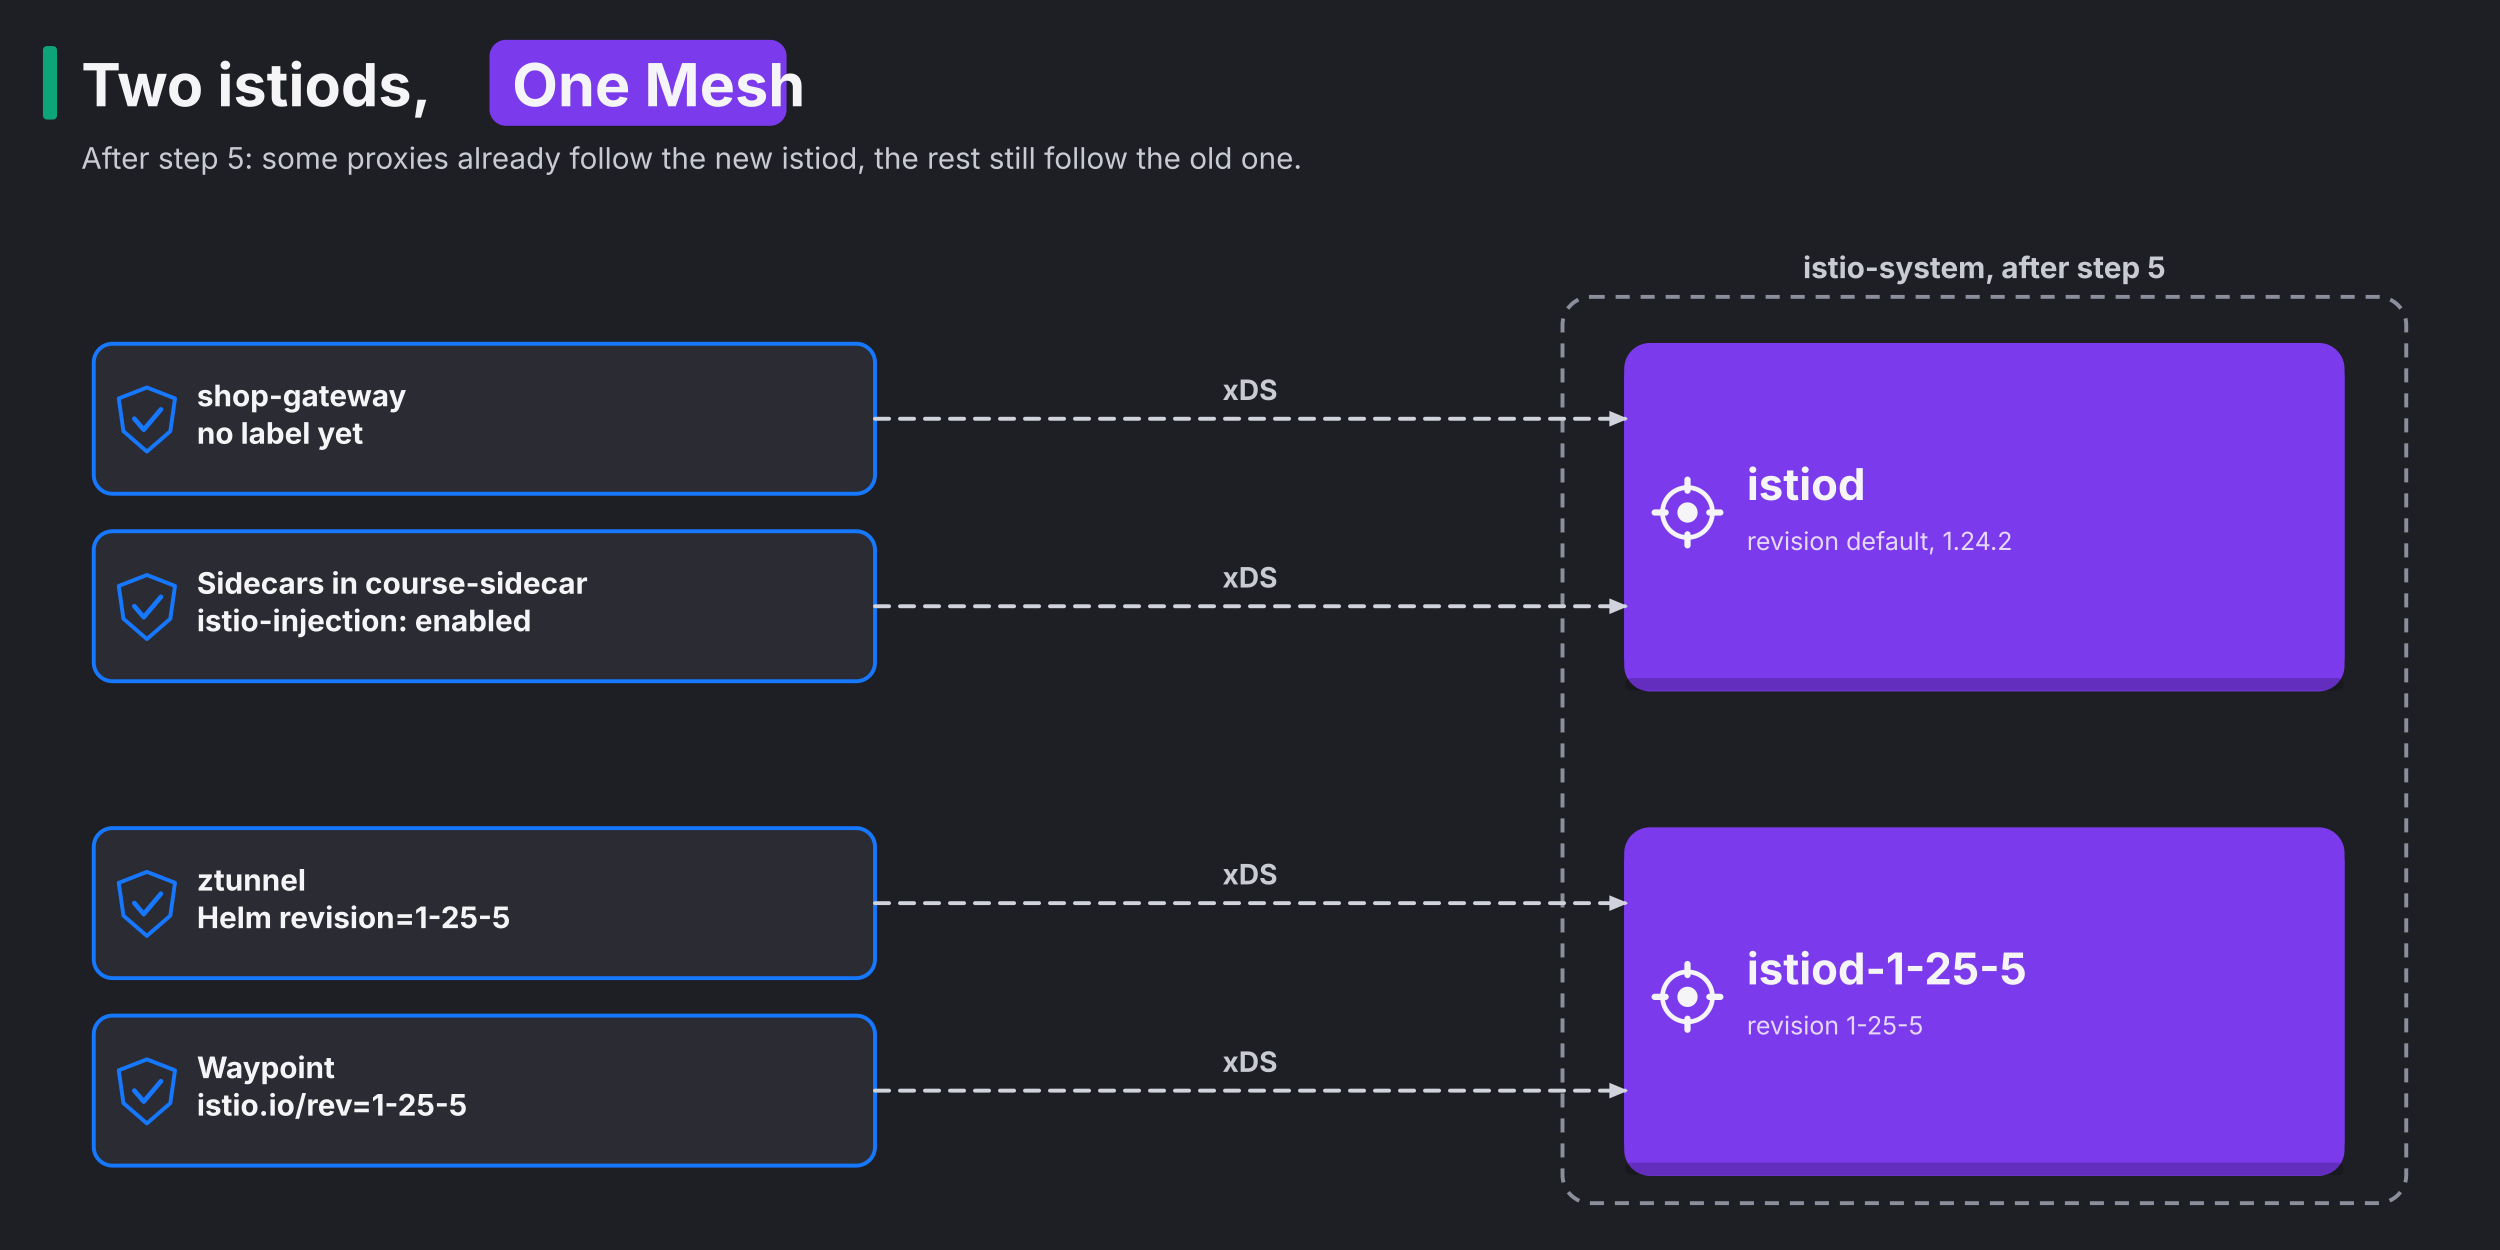
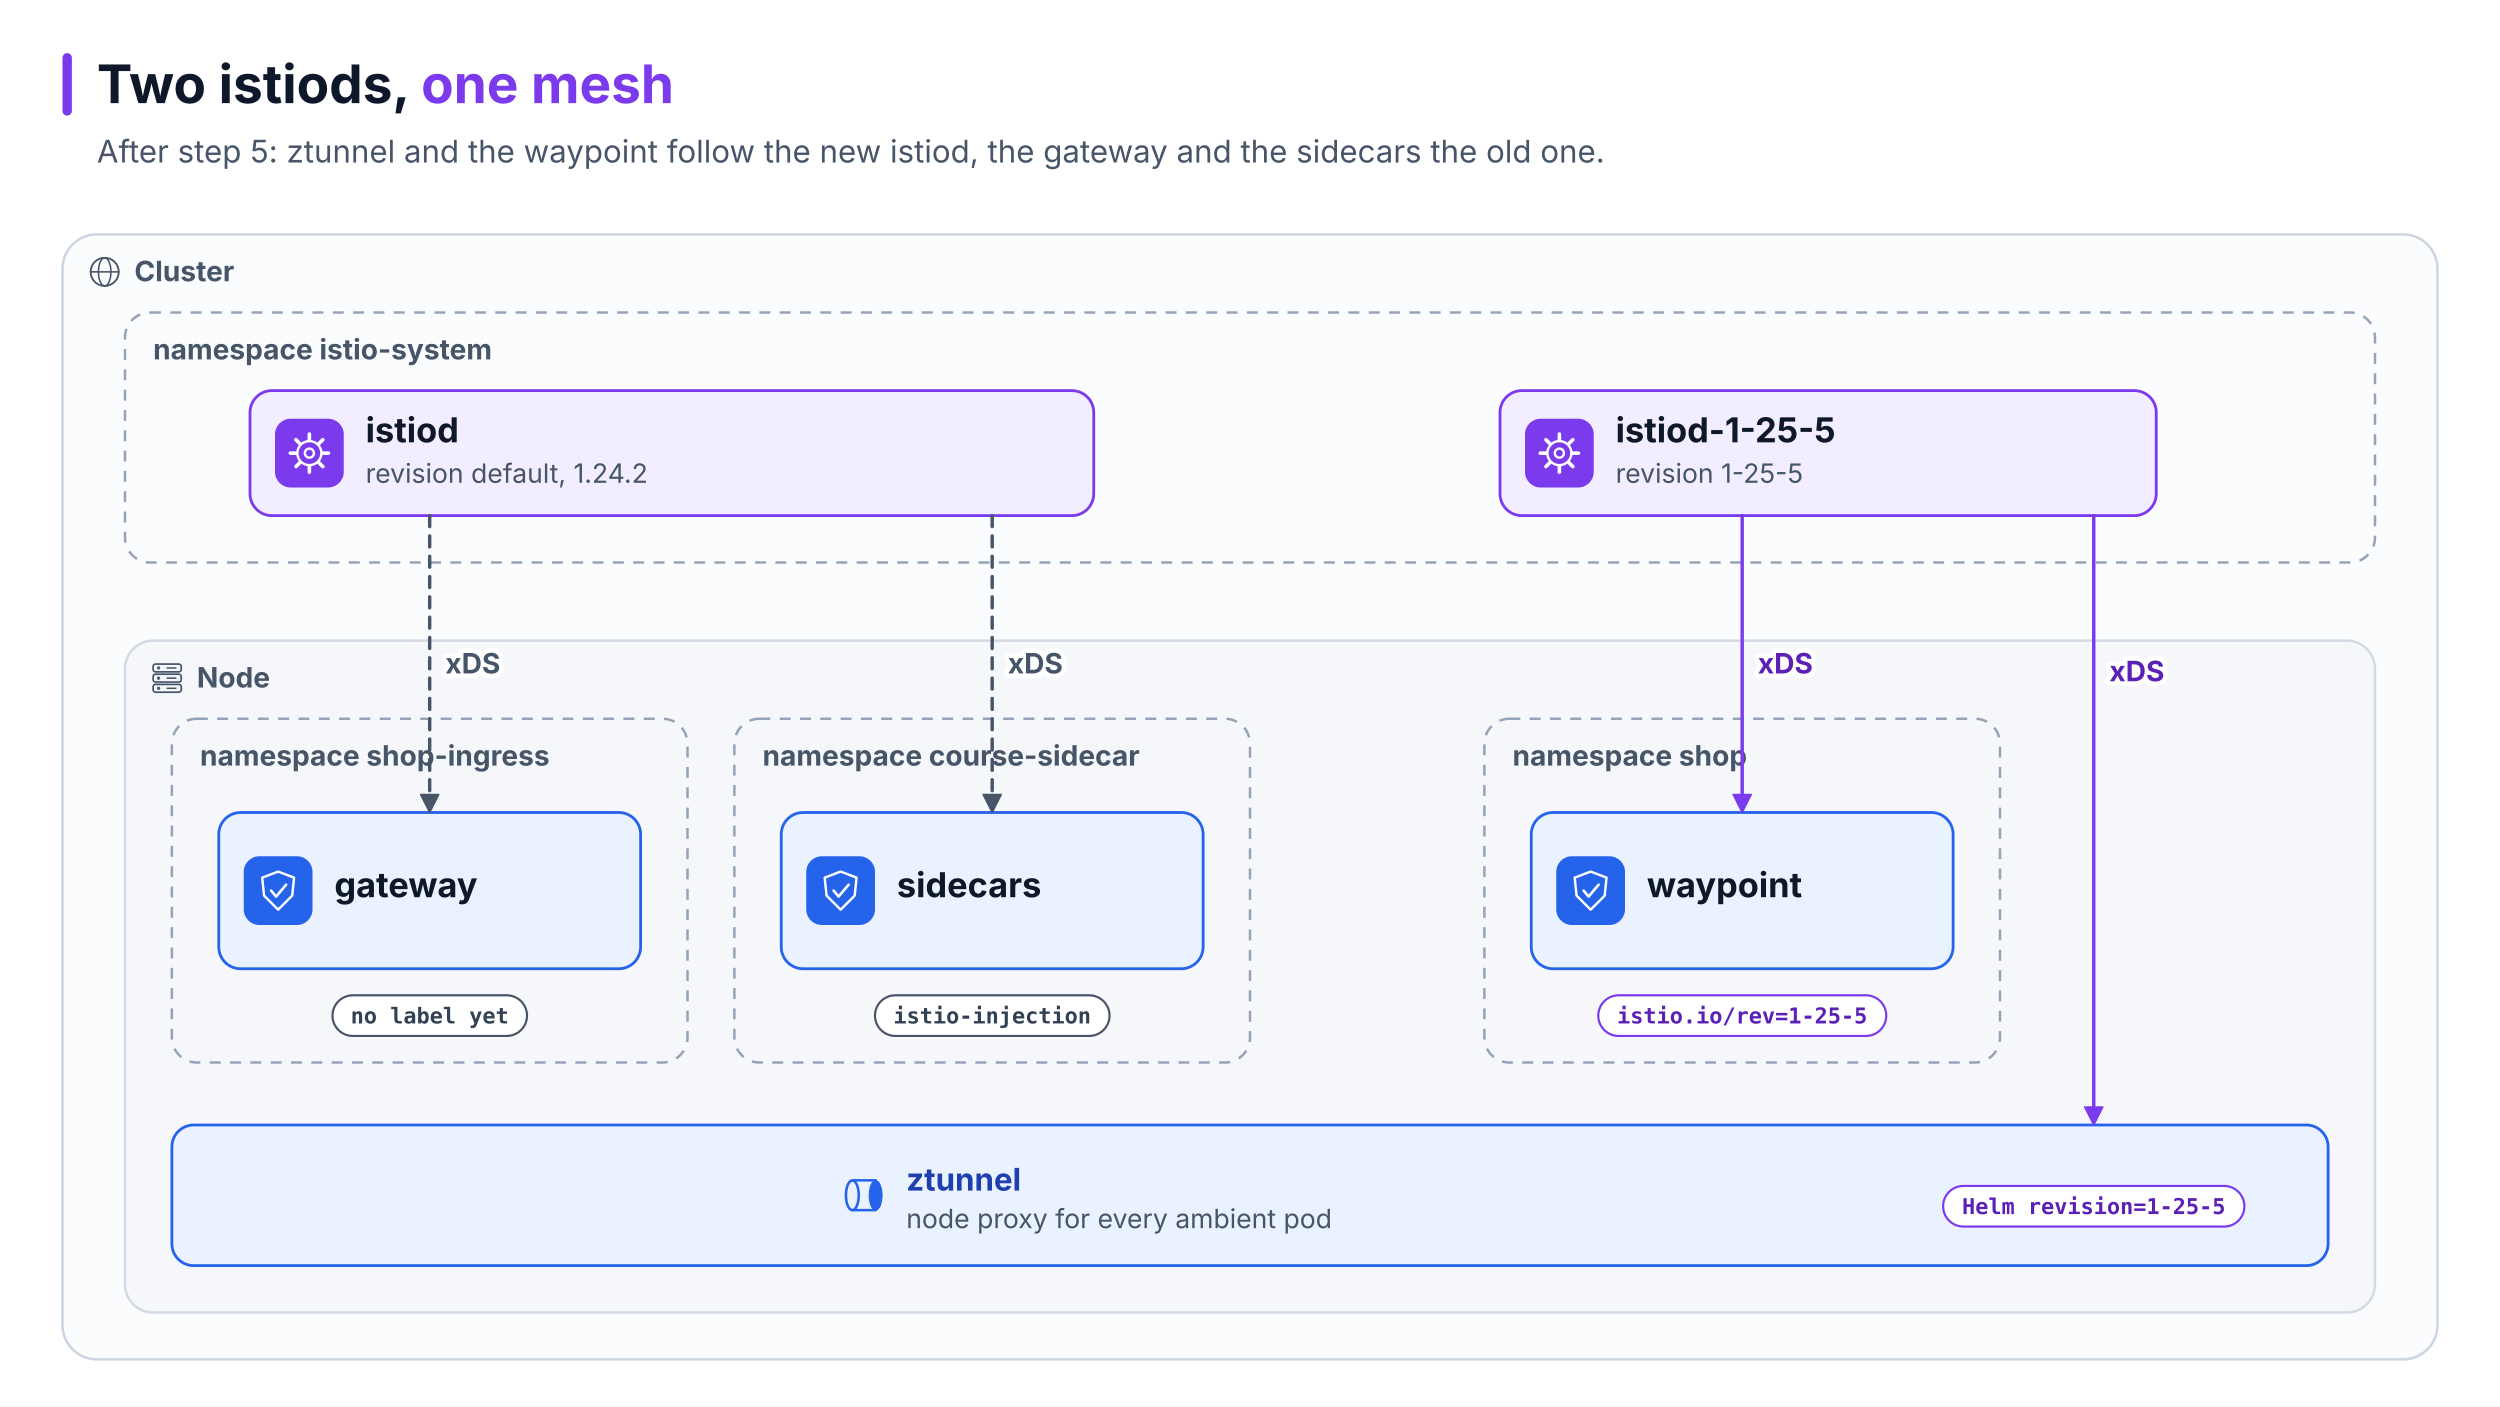
- <svg xmlns="http://www.w3.org/2000/svg" width="1600" height="800" viewBox="0 0 1600 800" font-family="Inter, -apple-system, 'Segoe UI', Helvetica, Arial, sans-serif">
-   <rect width="1600" height="800" fill="#1e1f24" />
-   <defs>
-     <marker id="h" markerWidth="12" markerHeight="10" refX="10" refY="5" orient="auto" markerUnits="userSpaceOnUse">
-       <path d="M0,0 L12,5 L0,10 z" fill="#d0d3dc" />
-     </marker>
-   </defs>
-   <rect x="28.0" y="30.0" width="8.0" height="46.0" rx="2" fill="#0ea47a" stroke="#0ea47a" stroke-width="1" />
-   <text x="52.0" y="68.0" font-size="38" fill="#f5f5f7" font-weight="700" text-anchor="start">Two istiods,</text>
-   <rect x="313.8" y="26.0" width="189.1" height="54.0" rx="10" fill="#7c3aed" stroke="#7c3aed" stroke-width="1" />
-   <text x="327.8" y="68.0" font-size="38" fill="#f5f5f7" font-weight="700" text-anchor="start">One Mesh</text>
-   <text x="52.0" y="108.0" font-size="19" fill="#c9cbd3" text-anchor="start">After step 5: some proxies already follow the new istiod, the rest still follow the old one.</text>
-   <rect x="60.0" y="220.0" width="500.0" height="96.0" rx="12" fill="#2a2b33" stroke="#1677ff" stroke-width="2.5" />
-   <polygon points="94.0,248.0 112.0,255.0 109.0,276.0 94.0,289.0 79.0,276.0 76.0,255.0" fill="none" stroke="#1677ff" stroke-width="2.5" stroke-linejoin="round" />
-   <polyline points="86.0,268.0 92.0,275.0 103.0,262.0" fill="none" stroke="#1677ff" stroke-width="3" stroke-linecap="round" stroke-linejoin="round" />
-   <text x="126.0" y="260.0" font-size="19" fill="#f5f5f7" font-weight="700" text-anchor="start">shop-gateway</text>
-   <text x="126.0" y="284.0" font-size="19" fill="#f5f5f7" font-weight="700" text-anchor="start">no label yet</text>
-   <rect x="60.0" y="340.0" width="500.0" height="96.0" rx="12" fill="#2a2b33" stroke="#1677ff" stroke-width="2.5" />
-   <polygon points="94.0,368.0 112.0,375.0 109.0,396.0 94.0,409.0 79.0,396.0 76.0,375.0" fill="none" stroke="#1677ff" stroke-width="2.5" stroke-linejoin="round" />
-   <polyline points="86.0,388.0 92.0,395.0 103.0,382.0" fill="none" stroke="#1677ff" stroke-width="3" stroke-linecap="round" stroke-linejoin="round" />
-   <text x="126.0" y="380.0" font-size="19" fill="#f5f5f7" font-weight="700" text-anchor="start">Sidecars in course-sidecar</text>
-   <text x="126.0" y="404.0" font-size="19" fill="#f5f5f7" font-weight="700" text-anchor="start">istio-injection: enabled</text>
-   <rect x="60.0" y="530.0" width="500.0" height="96.0" rx="12" fill="#2a2b33" stroke="#1677ff" stroke-width="2.5" />
-   <polygon points="94.0,558.0 112.0,565.0 109.0,586.0 94.0,599.0 79.0,586.0 76.0,565.0" fill="none" stroke="#1677ff" stroke-width="2.5" stroke-linejoin="round" />
-   <polyline points="86.0,578.0 92.0,585.0 103.0,572.0" fill="none" stroke="#1677ff" stroke-width="3" stroke-linecap="round" stroke-linejoin="round" />
-   <text x="126.0" y="570.0" font-size="19" fill="#f5f5f7" font-weight="700" text-anchor="start">ztunnel</text>
-   <text x="126.0" y="594.0" font-size="19" fill="#f5f5f7" font-weight="700" text-anchor="start">Helm revision=1-25-5</text>
-   <rect x="60.0" y="650.0" width="500.0" height="96.0" rx="12" fill="#2a2b33" stroke="#1677ff" stroke-width="2.5" />
-   <polygon points="94.0,678.0 112.0,685.0 109.0,706.0 94.0,719.0 79.0,706.0 76.0,685.0" fill="none" stroke="#1677ff" stroke-width="2.5" stroke-linejoin="round" />
-   <polyline points="86.0,698.0 92.0,705.0 103.0,692.0" fill="none" stroke="#1677ff" stroke-width="3" stroke-linecap="round" stroke-linejoin="round" />
-   <text x="126.0" y="690.0" font-size="19" fill="#f5f5f7" font-weight="700" text-anchor="start">Waypoint</text>
-   <text x="126.0" y="714.0" font-size="19" fill="#f5f5f7" font-weight="700" text-anchor="start">istio.io/rev=1-25-5</text>
-   <rect x="1000.0" y="190.0" width="540.0" height="580.0" rx="18" fill="#00000000" stroke="#8b8f9c" stroke-width="2.5" stroke-dasharray="9 7" />
-   <text x="1270.0" y="178.0" font-size="19" fill="#c9cbd3" font-weight="700" text-anchor="middle">istio-system, after step 5</text>
-   <rect x="1040.0" y="226.0" width="460.0" height="216.0" rx="16" fill="#7c3aed" stroke="#7c3aed" stroke-width="1" />
-   <rect x="1040.0" y="220.0" width="460.0" height="216.0" rx="16" fill="#7c3aed" stroke="#7c3aed" stroke-width="1" />
-   <rect x="1040.0" y="434.0" width="460.0" height="8.0" rx="4" fill="#00000033" stroke="#00000033" stroke-width="0" />
-   <ellipse cx="1080.0" cy="328.0" rx="16" ry="16" fill="none" stroke="#f5f5f7" stroke-width="3" />
-   <ellipse cx="1080.0" cy="328.0" rx="6" ry="6" fill="#f5f5f7" stroke="#f5f5f7" stroke-width="1" />
-   <polyline points="1080.0,307.0 1080.0,314.0" fill="none" stroke="#f5f5f7" stroke-width="4" stroke-linecap="round" stroke-linejoin="round" />
-   <polyline points="1080.0,342.0 1080.0,349.0" fill="none" stroke="#f5f5f7" stroke-width="4" stroke-linecap="round" stroke-linejoin="round" />
-   <polyline points="1059.0,328.0 1066.0,328.0" fill="none" stroke="#f5f5f7" stroke-width="4" stroke-linecap="round" stroke-linejoin="round" />
-   <polyline points="1094.0,328.0 1101.0,328.0" fill="none" stroke="#f5f5f7" stroke-width="4" stroke-linecap="round" stroke-linejoin="round" />
-   <text x="1118.0" y="320.0" font-size="28" fill="#f5f5f7" font-weight="700" text-anchor="start">istiod</text>
-   <text x="1118.0" y="352.0" font-size="16" fill="#ffffffcc" text-anchor="start">revision default, 1.24.2</text>
-   <rect x="1040.0" y="536.0" width="460.0" height="216.0" rx="16" fill="#7c3aed" stroke="#7c3aed" stroke-width="1" />
-   <rect x="1040.0" y="530.0" width="460.0" height="216.0" rx="16" fill="#7c3aed" stroke="#7c3aed" stroke-width="1" />
-   <rect x="1040.0" y="744.0" width="460.0" height="8.0" rx="4" fill="#00000033" stroke="#00000033" stroke-width="0" />
-   <ellipse cx="1080.0" cy="638.0" rx="16" ry="16" fill="none" stroke="#f5f5f7" stroke-width="3" />
-   <ellipse cx="1080.0" cy="638.0" rx="6" ry="6" fill="#f5f5f7" stroke="#f5f5f7" stroke-width="1" />
-   <polyline points="1080.0,617.0 1080.0,624.0" fill="none" stroke="#f5f5f7" stroke-width="4" stroke-linecap="round" stroke-linejoin="round" />
-   <polyline points="1080.0,652.0 1080.0,659.0" fill="none" stroke="#f5f5f7" stroke-width="4" stroke-linecap="round" stroke-linejoin="round" />
-   <polyline points="1059.0,638.0 1066.0,638.0" fill="none" stroke="#f5f5f7" stroke-width="4" stroke-linecap="round" stroke-linejoin="round" />
-   <polyline points="1094.0,638.0 1101.0,638.0" fill="none" stroke="#f5f5f7" stroke-width="4" stroke-linecap="round" stroke-linejoin="round" />
-   <text x="1118.0" y="630.0" font-size="28" fill="#f5f5f7" font-weight="700" text-anchor="start">istiod-1-25-5</text>
-   <text x="1118.0" y="662.0" font-size="16" fill="#ffffffcc" text-anchor="start">revision 1-25-5</text>
-   <polyline points="560.0,268.0 1040.0,268.0" fill="none" stroke="#d0d3dc" stroke-width="2.5" stroke-linecap="round" stroke-linejoin="round" stroke-dasharray="9 7" marker-end="url(#h)" />
-   <text x="800.0" y="256.0" font-size="18" fill="#c9cbd3" font-weight="700" text-anchor="middle">xDS</text>
-   <polyline points="560.0,388.0 1040.0,388.0" fill="none" stroke="#d0d3dc" stroke-width="2.5" stroke-linecap="round" stroke-linejoin="round" stroke-dasharray="9 7" marker-end="url(#h)" />
-   <text x="800.0" y="376.0" font-size="18" fill="#c9cbd3" font-weight="700" text-anchor="middle">xDS</text>
-   <polyline points="560.0,578.0 1040.0,578.0" fill="none" stroke="#d0d3dc" stroke-width="2.5" stroke-linecap="round" stroke-linejoin="round" stroke-dasharray="9 7" marker-end="url(#h)" />
-   <text x="800.0" y="566.0" font-size="18" fill="#c9cbd3" font-weight="700" text-anchor="middle">xDS</text>
-   <polyline points="560.0,698.0 1040.0,698.0" fill="none" stroke="#d0d3dc" stroke-width="2.5" stroke-linecap="round" stroke-linejoin="round" stroke-dasharray="9 7" marker-end="url(#h)" />
-   <text x="800.0" y="686.0" font-size="18" fill="#c9cbd3" font-weight="700" text-anchor="middle">xDS</text>
+ <svg xmlns="http://www.w3.org/2000/svg" width="1600" height="900" viewBox="0 0 1600 900" font-family="Inter, -apple-system, 'Segoe UI', Helvetica, Arial, sans-serif">
+   <rect width="1600" height="900" fill="#ffffff" />
+   <rect x="40.0" y="34.0" width="6.0" height="40.0" rx="3.0" fill="#7c3aed" stroke="none" />
+   <text x="62" y="66" font-size="34" font-weight="700" fill="#0f172a">Two istiods, <tspan fill="#7c3aed">one mesh</tspan>
+   </text>
+   <text x="62.0" y="104.0" font-size="20.0" fill="#475569" text-anchor="start">After step 5: ztunnel and the waypoint follow the new istiod, the gateway and the sidecars the old one.</text>
+   <rect x="40.0" y="150.0" width="1520.0" height="720.0" rx="22.0" fill="#fbfcfe" stroke="#cbd5e1" stroke-width="1.6" />
+   <ellipse cx="67.0" cy="174.0" rx="9.0" ry="9.0" fill="none" stroke="#475569" stroke-width="1.20" />
+   <ellipse cx="67.0" cy="174.0" rx="4.0" ry="9.0" fill="none" stroke="#475569" stroke-width="1.00" />
+   <polyline points="58.0,174.0 76.0,174.0" fill="none" stroke="#475569" stroke-width="1.00" stroke-linecap="round" stroke-linejoin="round" />
+   <text x="86.0" y="180.0" font-size="18.0" fill="#475569" font-weight="700" text-anchor="start">Cluster</text>
+   <rect x="80.0" y="200.0" width="1440.0" height="160.0" rx="16.0" fill="none" stroke="#94a3b8" stroke-width="1.6" stroke-dasharray="7 6" />
+   <text x="98.0" y="230.0" font-size="18.0" fill="#475569" font-weight="700" text-anchor="start">namespace istio-system</text>
+   <rect x="160.0" y="250.0" width="540.0" height="80.0" rx="14.0" fill="#f2edff" stroke="#7c3aed" stroke-width="1.8" />
+   <rect x="176.0" y="268.0" width="44.0" height="44.0" rx="10.0" fill="#7c3aed" stroke="none" />
+   <polyline points="198.0,277.8 198.0,282.3" fill="none" stroke="#ffffff" stroke-width="2.30" stroke-linecap="round" stroke-linejoin="round" />
+   <polyline points="198.0,297.7 198.0,302.2" fill="none" stroke="#ffffff" stroke-width="2.30" stroke-linecap="round" stroke-linejoin="round" />
+   <polyline points="185.8,290.0 190.3,290.0" fill="none" stroke="#ffffff" stroke-width="2.30" stroke-linecap="round" stroke-linejoin="round" />
+   <polyline points="205.7,290.0 210.2,290.0" fill="none" stroke="#ffffff" stroke-width="2.30" stroke-linecap="round" stroke-linejoin="round" />
+   <polyline points="189.4,281.4 192.6,284.6" fill="none" stroke="#ffffff" stroke-width="2.30" stroke-linecap="round" stroke-linejoin="round" />
+   <polyline points="203.4,295.4 206.6,298.6" fill="none" stroke="#ffffff" stroke-width="2.30" stroke-linecap="round" stroke-linejoin="round" />
+   <polyline points="206.6,281.4 203.4,284.6" fill="none" stroke="#ffffff" stroke-width="2.30" stroke-linecap="round" stroke-linejoin="round" />
+   <polyline points="189.4,298.6 192.6,295.4" fill="none" stroke="#ffffff" stroke-width="2.30" stroke-linecap="round" stroke-linejoin="round" />
+   <ellipse cx="198.0" cy="290.0" rx="7.7" ry="7.7" fill="#7c3aed" stroke="#ffffff" stroke-width="1.54" />
+   <ellipse cx="198.0" cy="290.0" rx="2.9" ry="2.9" fill="none" stroke="#ffffff" stroke-width="1.54" />
+   <text x="234.0" y="283.1" font-size="22.0" fill="#0f172a" font-weight="700" text-anchor="start">istiod</text>
+   <text x="234.0" y="309.0" font-size="17.0" fill="#475569" text-anchor="start">revision default, 1.24.2</text>
+   <rect x="960.0" y="250.0" width="420.0" height="80.0" rx="14.0" fill="#f2edff" stroke="#7c3aed" stroke-width="1.8" />
+   <rect x="976.0" y="268.0" width="44.0" height="44.0" rx="10.0" fill="#7c3aed" stroke="none" />
+   <polyline points="998.0,277.8 998.0,282.3" fill="none" stroke="#ffffff" stroke-width="2.30" stroke-linecap="round" stroke-linejoin="round" />
+   <polyline points="998.0,297.7 998.0,302.2" fill="none" stroke="#ffffff" stroke-width="2.30" stroke-linecap="round" stroke-linejoin="round" />
+   <polyline points="985.8,290.0 990.3,290.0" fill="none" stroke="#ffffff" stroke-width="2.30" stroke-linecap="round" stroke-linejoin="round" />
+   <polyline points="1005.7,290.0 1010.2,290.0" fill="none" stroke="#ffffff" stroke-width="2.30" stroke-linecap="round" stroke-linejoin="round" />
+   <polyline points="989.4,281.4 992.6,284.6" fill="none" stroke="#ffffff" stroke-width="2.30" stroke-linecap="round" stroke-linejoin="round" />
+   <polyline points="1003.4,295.4 1006.6,298.6" fill="none" stroke="#ffffff" stroke-width="2.30" stroke-linecap="round" stroke-linejoin="round" />
+   <polyline points="1006.6,281.4 1003.4,284.6" fill="none" stroke="#ffffff" stroke-width="2.30" stroke-linecap="round" stroke-linejoin="round" />
+   <polyline points="989.4,298.6 992.6,295.4" fill="none" stroke="#ffffff" stroke-width="2.30" stroke-linecap="round" stroke-linejoin="round" />
+   <ellipse cx="998.0" cy="290.0" rx="7.7" ry="7.7" fill="#7c3aed" stroke="#ffffff" stroke-width="1.54" />
+   <ellipse cx="998.0" cy="290.0" rx="2.9" ry="2.9" fill="none" stroke="#ffffff" stroke-width="1.54" />
+   <text x="1034.0" y="283.1" font-size="22.0" fill="#0f172a" font-weight="700" text-anchor="start">istiod-1-25-5</text>
+   <text x="1034.0" y="309.0" font-size="17.0" fill="#475569" text-anchor="start">revision 1-25-5</text>
+   <rect x="80.0" y="410.0" width="1440.0" height="430.0" rx="18.0" fill="#f5f7fa" stroke="#d3dae4" stroke-width="1.6" />
+   <rect x="98.0" y="425.0" width="18.0" height="5.0" rx="1.5" fill="none" stroke="#475569" stroke-width="1.1" />
+   <ellipse cx="101.5" cy="427.5" rx="0.8" ry="0.8" fill="#475569" stroke="#475569" stroke-width="0.50" />
+   <polyline points="107.0,427.5 112.5,427.5" fill="none" stroke="#475569" stroke-width="1.00" stroke-linecap="round" stroke-linejoin="round" />
+   <rect x="98.0" y="431.5" width="18.0" height="5.0" rx="1.5" fill="none" stroke="#475569" stroke-width="1.1" />
+   <ellipse cx="101.5" cy="434.0" rx="0.8" ry="0.8" fill="#475569" stroke="#475569" stroke-width="0.50" />
+   <polyline points="107.0,434.0 112.5,434.0" fill="none" stroke="#475569" stroke-width="1.00" stroke-linecap="round" stroke-linejoin="round" />
+   <rect x="98.0" y="438.0" width="18.0" height="5.0" rx="1.5" fill="none" stroke="#475569" stroke-width="1.1" />
+   <ellipse cx="101.5" cy="440.5" rx="0.8" ry="0.8" fill="#475569" stroke="#475569" stroke-width="0.50" />
+   <polyline points="107.0,440.5 112.5,440.5" fill="none" stroke="#475569" stroke-width="1.00" stroke-linecap="round" stroke-linejoin="round" />
+   <text x="126.0" y="440.0" font-size="18.0" fill="#475569" font-weight="700" text-anchor="start">Node</text>
+   <rect x="110.0" y="460.0" width="330.0" height="220.0" rx="16.0" fill="none" stroke="#94a3b8" stroke-width="1.6" stroke-dasharray="7 6" />
+   <text x="128.0" y="490.0" font-size="18.0" fill="#475569" font-weight="700" text-anchor="start">namespace shop-ingress</text>
+   <rect x="140.0" y="520.0" width="270.0" height="100.0" rx="14.0" fill="#eaf1ff" stroke="#2563eb" stroke-width="1.8" />
+   <rect x="156.0" y="548.0" width="44.0" height="44.0" rx="10.0" fill="#2563eb" stroke="none" />
+   <polygon points="178.0,557.8 188.2,561.7 187.0,573.2 178.0,582.2 169.0,573.2 167.8,561.7" fill="none" stroke="#ffffff" stroke-width="1.54" stroke-linejoin="round" />
+   <polyline points="173.5,570.0 176.7,573.8 183.1,566.2" fill="none" stroke="#ffffff" stroke-width="1.66" stroke-linecap="round" stroke-linejoin="round" />
+   <text x="214.0" y="574.2" font-size="22.0" fill="#0f172a" font-weight="700" text-anchor="start">gateway</text>
+   <rect x="212.8" y="637.0" width="124.5" height="26.0" rx="13.0" fill="#ffffff" stroke="#475569" stroke-width="1.4" />
+   <text x="275.0" y="655.0" font-size="14.0" fill="#334155" font-weight="700" font-family="'SF Mono', Menlo, Consolas, monospace" text-anchor="middle">no label yet</text>
+   <rect x="470.0" y="460.0" width="330.0" height="220.0" rx="16.0" fill="none" stroke="#94a3b8" stroke-width="1.6" stroke-dasharray="7 6" />
+   <text x="488.0" y="490.0" font-size="18.0" fill="#475569" font-weight="700" text-anchor="start">namespace course-sidecar</text>
+   <rect x="500.0" y="520.0" width="270.0" height="100.0" rx="14.0" fill="#eaf1ff" stroke="#2563eb" stroke-width="1.8" />
+   <rect x="516.0" y="548.0" width="44.0" height="44.0" rx="10.0" fill="#2563eb" stroke="none" />
+   <polygon points="538.0,557.8 548.2,561.7 547.0,573.2 538.0,582.2 529.0,573.2 527.8,561.7" fill="none" stroke="#ffffff" stroke-width="1.54" stroke-linejoin="round" />
+   <polyline points="533.5,570.0 536.7,573.8 543.1,566.2" fill="none" stroke="#ffffff" stroke-width="1.66" stroke-linecap="round" stroke-linejoin="round" />
+   <text x="574.0" y="574.2" font-size="22.0" fill="#0f172a" font-weight="700" text-anchor="start">sidecars</text>
+   <rect x="560.0" y="637.0" width="150.1" height="26.0" rx="13.0" fill="#ffffff" stroke="#475569" stroke-width="1.4" />
+   <text x="635.0" y="655.0" font-size="14.0" fill="#334155" font-weight="700" font-family="'SF Mono', Menlo, Consolas, monospace" text-anchor="middle">istio-injection</text>
+   <rect x="950.0" y="460.0" width="330.0" height="220.0" rx="16.0" fill="none" stroke="#94a3b8" stroke-width="1.6" stroke-dasharray="7 6" />
+   <text x="968.0" y="490.0" font-size="18.0" fill="#475569" font-weight="700" text-anchor="start">namespace shop</text>
+   <rect x="980.0" y="520.0" width="270.0" height="100.0" rx="14.0" fill="#eaf1ff" stroke="#2563eb" stroke-width="1.8" />
+   <rect x="996.0" y="548.0" width="44.0" height="44.0" rx="10.0" fill="#2563eb" stroke="none" />
+   <polygon points="1018.0,557.8 1028.2,561.7 1027.0,573.2 1018.0,582.2 1009.0,573.2 1007.8,561.7" fill="none" stroke="#ffffff" stroke-width="1.54" stroke-linejoin="round" />
+   <polyline points="1013.5,570.0 1016.7,573.8 1023.1,566.2" fill="none" stroke="#ffffff" stroke-width="1.66" stroke-linecap="round" stroke-linejoin="round" />
+   <text x="1054.0" y="574.2" font-size="22.0" fill="#0f172a" font-weight="700" text-anchor="start">waypoint</text>
+   <rect x="1022.9" y="637.0" width="184.3" height="26.0" rx="13.0" fill="#ffffff" stroke="#7c3aed" stroke-width="1.4" />
+   <text x="1115.0" y="655.0" font-size="14.0" fill="#5b21b6" font-weight="700" font-family="'SF Mono', Menlo, Consolas, monospace" text-anchor="middle">istio.io/rev=1-25-5</text>
+   <rect x="110.0" y="720.0" width="1380.0" height="90.0" rx="14.0" fill="#eaf1ff" stroke="#2563eb" stroke-width="1.8" />
+   <ellipse cx="545.5" cy="765.0" rx="4.1" ry="9.5" fill="none" stroke="#2563eb" stroke-width="1.63" />
+   <polyline points="545.5,755.4 560.4,755.4" fill="none" stroke="#2563eb" stroke-width="1.63" stroke-linecap="round" stroke-linejoin="round" />
+   <polyline points="545.5,774.5 560.4,774.5" fill="none" stroke="#2563eb" stroke-width="1.63" stroke-linecap="round" stroke-linejoin="round" />
+   <ellipse cx="560.4" cy="765.0" rx="4.1" ry="9.5" fill="#2563eb" stroke="#2563eb" stroke-width="0.68" />
+   <text x="580.0" y="762.0" font-size="20.0" fill="#1e40af" font-weight="700" text-anchor="start">ztunnel</text>
+   <text x="580.0" y="786.0" font-size="17.0" fill="#475569" text-anchor="start">node proxy for every ambient pod</text>
+   <rect x="1243.6" y="759.0" width="192.8" height="26.0" rx="13.0" fill="#ffffff" stroke="#7c3aed" stroke-width="1.4" />
+   <text x="1340.0" y="777.0" font-size="14.0" fill="#5b21b6" font-weight="700" font-family="'SF Mono', Menlo, Consolas, monospace" text-anchor="middle">Helm revision=1-25-5</text>
+   <polyline points="275.0,330.0 275.0,510.5" fill="none" stroke="#475569" stroke-width="2.20" stroke-linecap="round" stroke-linejoin="round" stroke-dasharray="7 6" />
+   <polygon points="275.0,520.0 269.2,508.5 280.8,508.5" fill="#475569" stroke="#475569" stroke-width="1" stroke-linejoin="round" />
+   <text x="285.0" y="431.0" font-size="18.0" fill="#475569" font-weight="700" stroke="#ffffff" stroke-width="6" stroke-linejoin="round" paint-order="stroke" text-anchor="start">xDS</text>
+   <polyline points="635.0,330.0 635.0,510.5" fill="none" stroke="#475569" stroke-width="2.20" stroke-linecap="round" stroke-linejoin="round" stroke-dasharray="7 6" />
+   <polygon points="635.0,520.0 629.2,508.5 640.8,508.5" fill="#475569" stroke="#475569" stroke-width="1" stroke-linejoin="round" />
+   <text x="645.0" y="431.0" font-size="18.0" fill="#475569" font-weight="700" stroke="#ffffff" stroke-width="6" stroke-linejoin="round" paint-order="stroke" text-anchor="start">xDS</text>
+   <polyline points="1115.0,330.0 1115.0,510.5" fill="none" stroke="#7c3aed" stroke-width="2.20" stroke-linecap="round" stroke-linejoin="round" />
+   <polygon points="1115.0,520.0 1109.2,508.5 1120.8,508.5" fill="#7c3aed" stroke="#7c3aed" stroke-width="1" stroke-linejoin="round" />
+   <text x="1125.0" y="431.0" font-size="18.0" fill="#5b21b6" font-weight="700" stroke="#ffffff" stroke-width="6" stroke-linejoin="round" paint-order="stroke" text-anchor="start">xDS</text>
+   <polyline points="1340.0,330.0 1340.0,710.5" fill="none" stroke="#7c3aed" stroke-width="2.20" stroke-linecap="round" stroke-linejoin="round" />
+   <polygon points="1340.0,720.0 1334.2,708.5 1345.8,708.5" fill="#7c3aed" stroke="#7c3aed" stroke-width="1" stroke-linejoin="round" />
+   <text x="1350.0" y="436.0" font-size="18.0" fill="#5b21b6" font-weight="700" stroke="#ffffff" stroke-width="6" stroke-linejoin="round" paint-order="stroke" text-anchor="start">xDS</text>
</svg>
